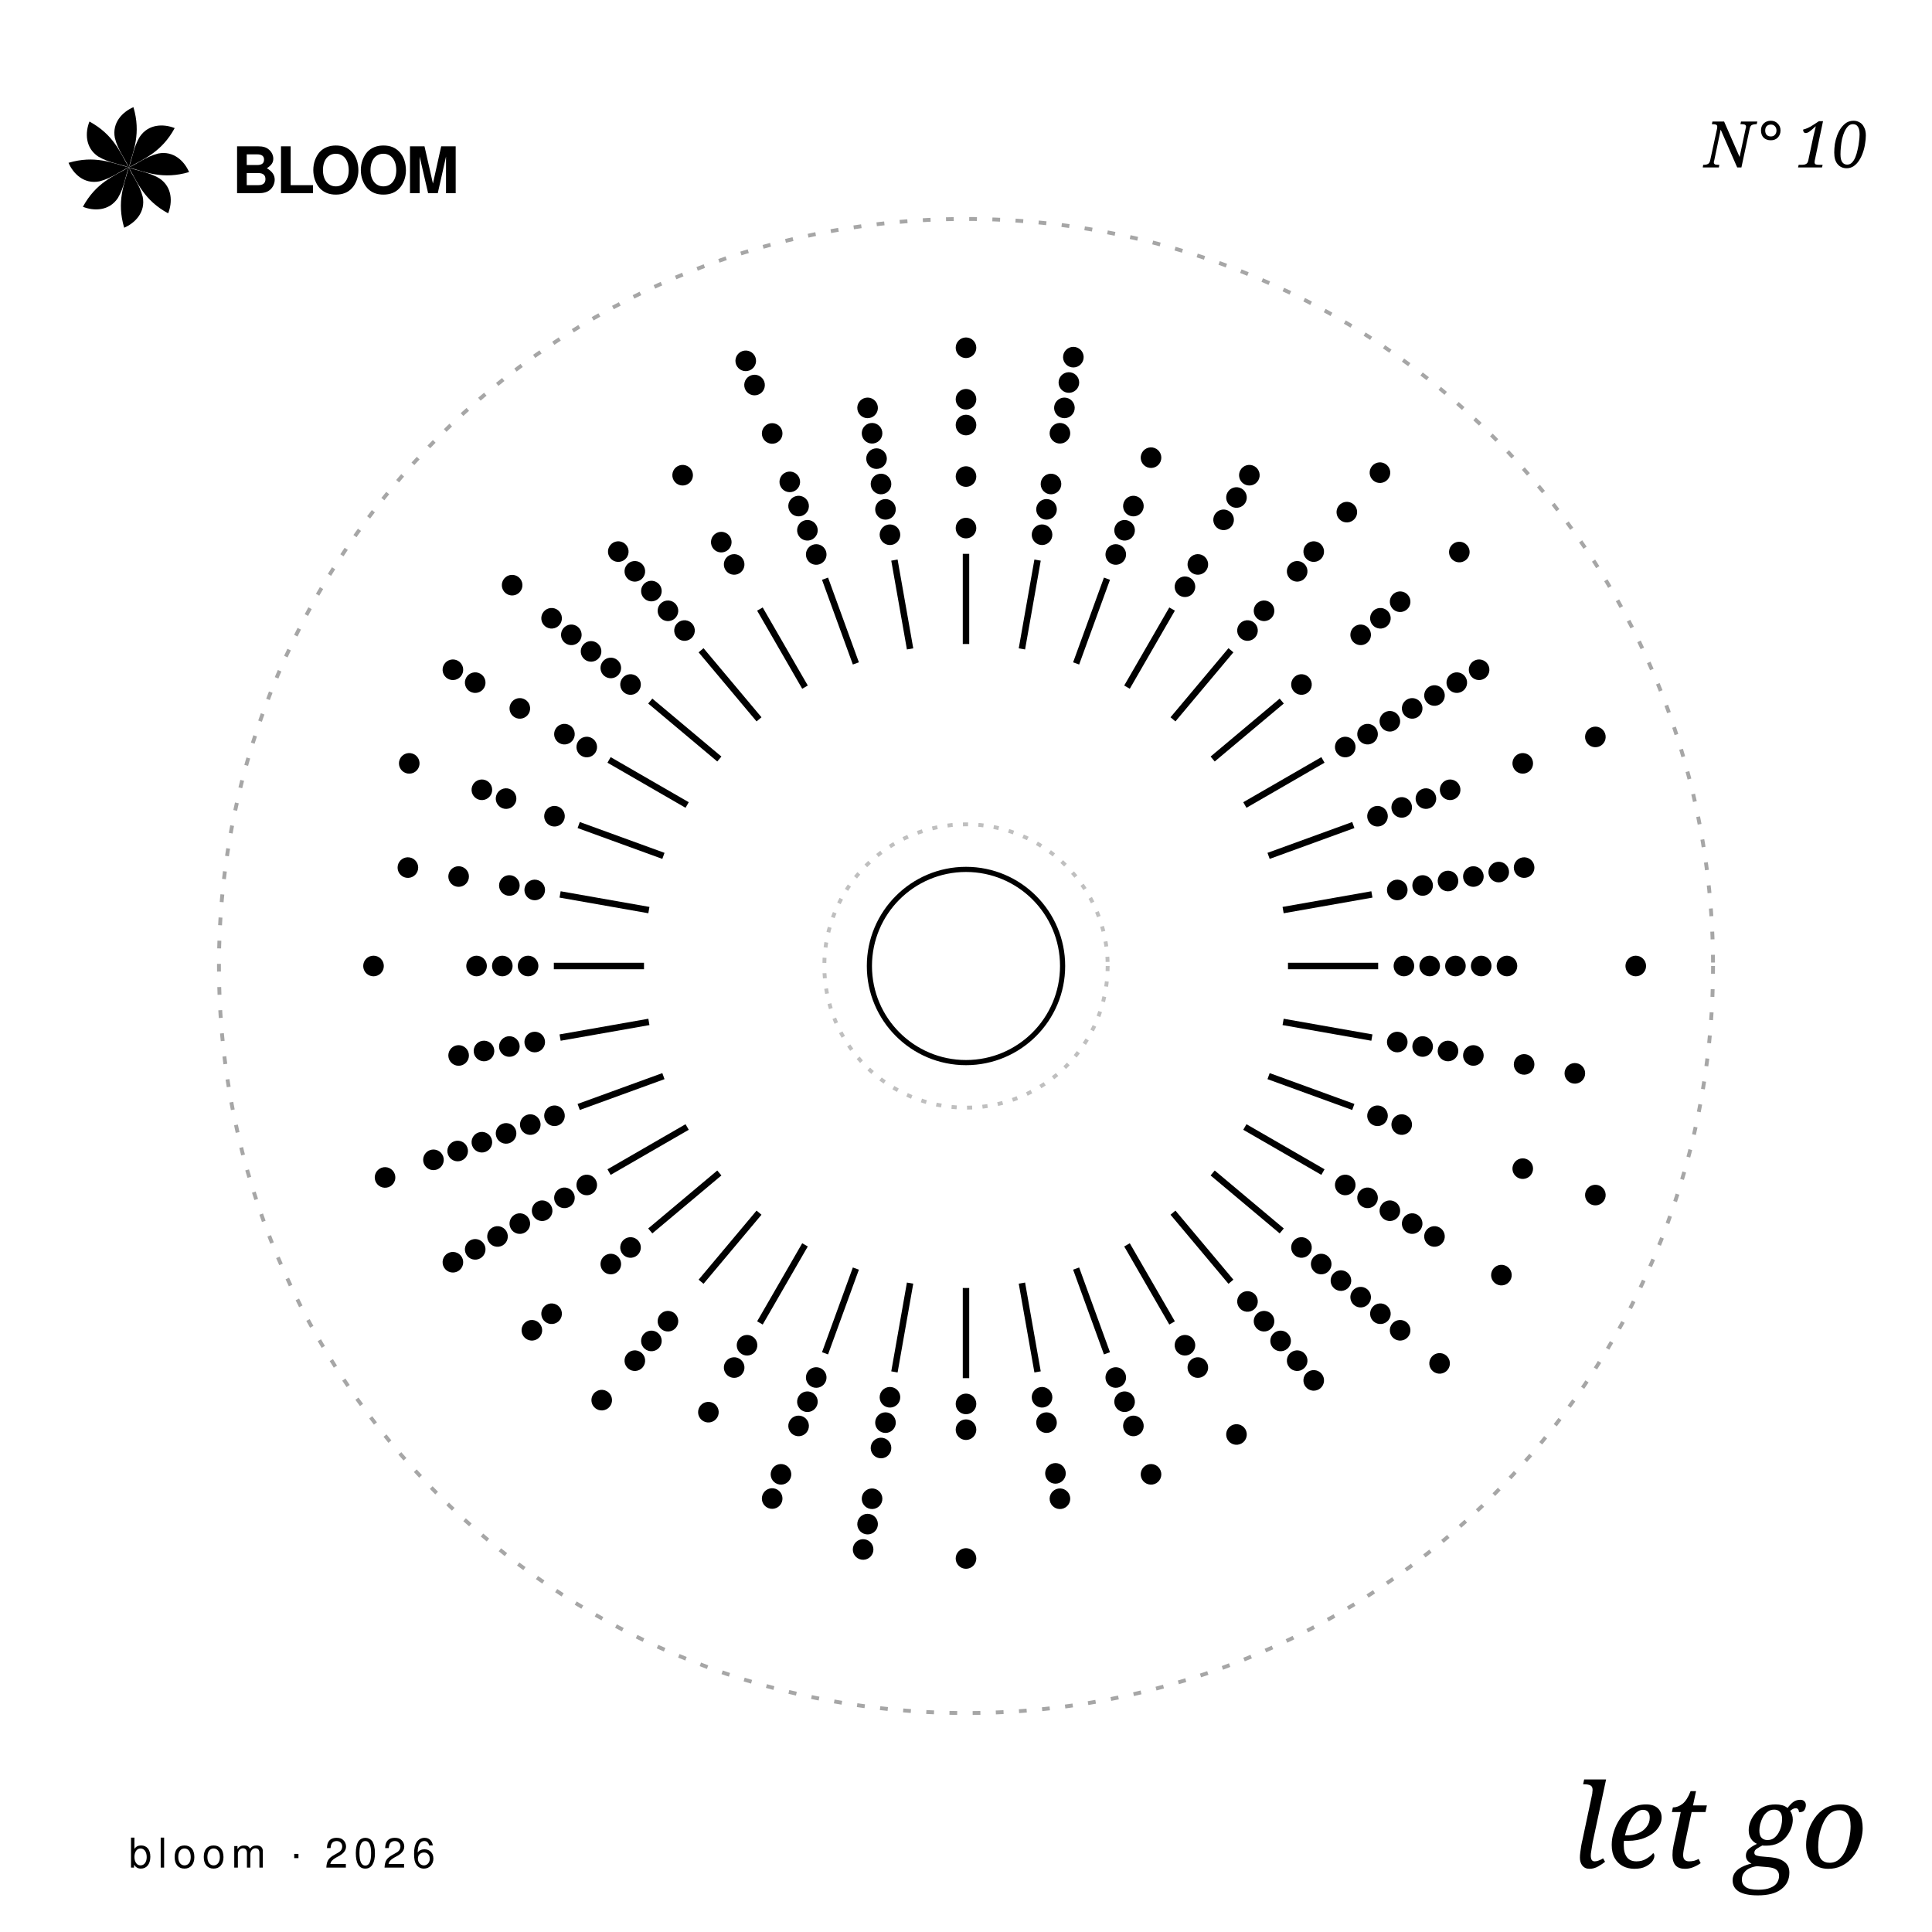
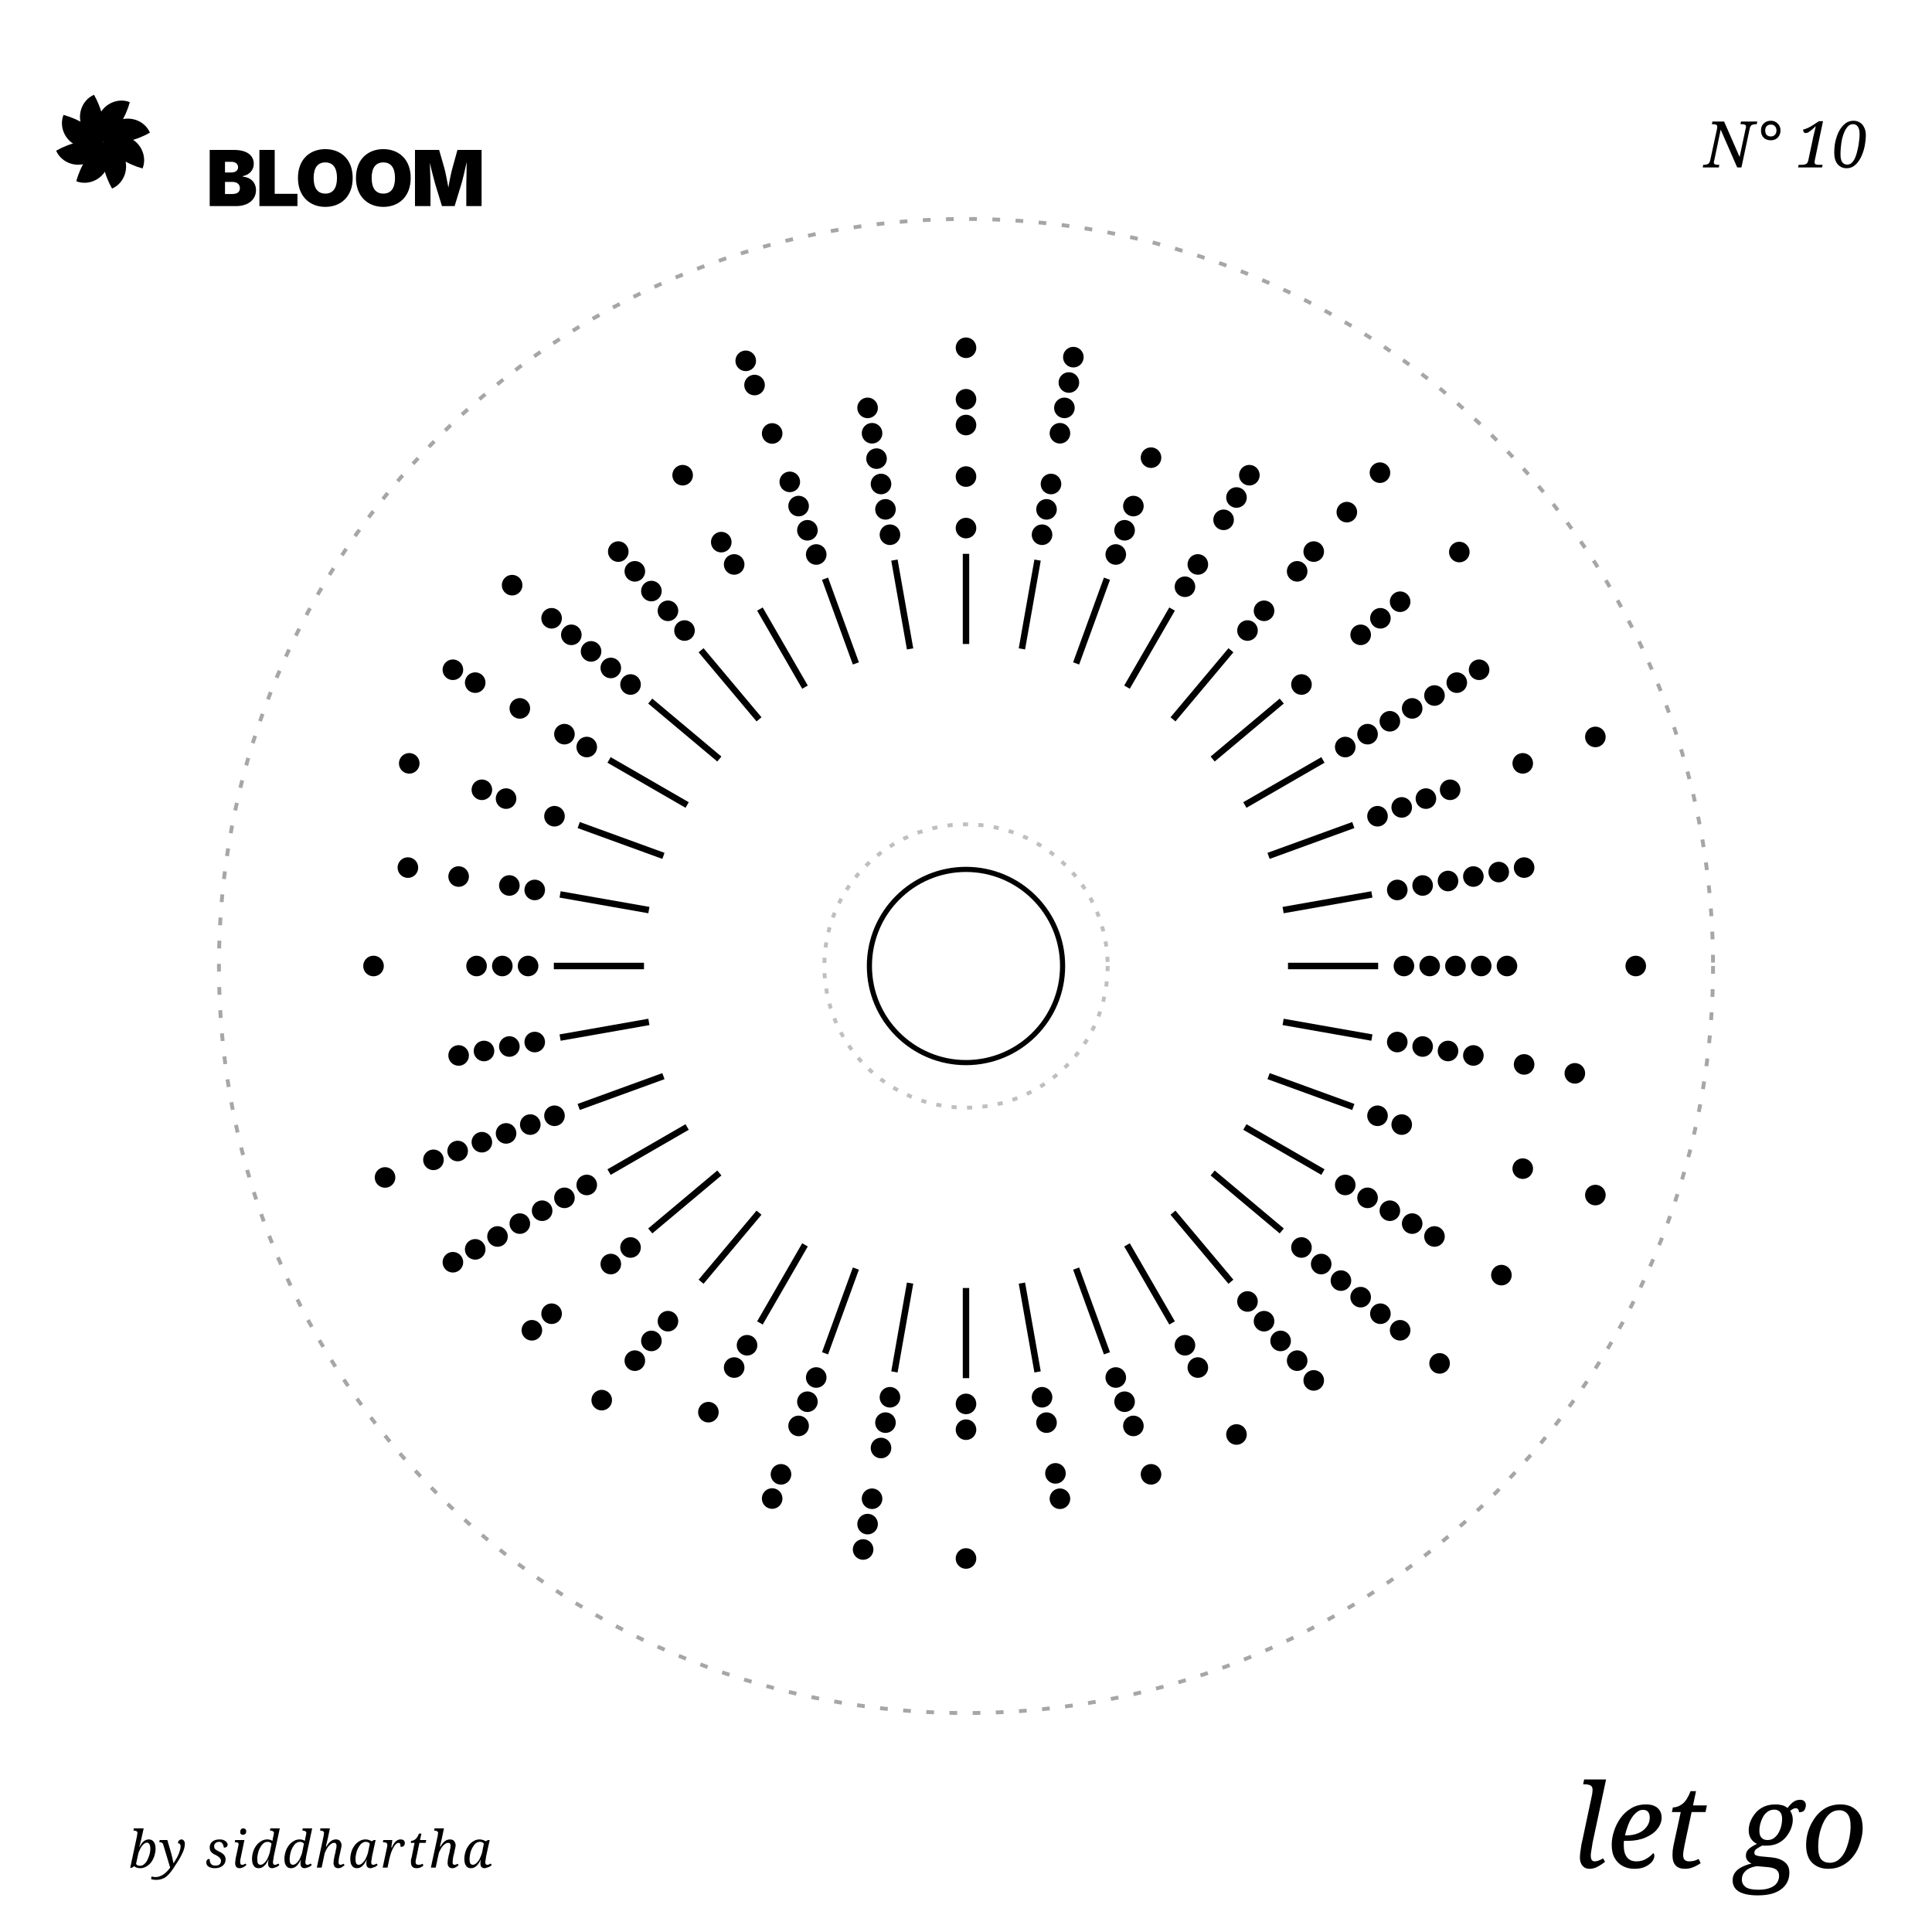
<svg xmlns="http://www.w3.org/2000/svg" viewBox="-75 -75 150 150" width="600" height="600">
  <circle r="58" fill="none" stroke="#000" stroke-width="0.3" stroke-dasharray="0.6,1.2" opacity="0.35" />
  <circle r="7.5" fill="none" stroke="#000" stroke-width="0.4" />
  <circle r="11" fill="none" stroke="#000" stroke-width="0.3" stroke-dasharray="0.4,0.8" opacity="0.25" />
  <g fill="none" stroke="#000" stroke-width="0.5">
    <line x1="0" y1="-25" x2="0" y2="-32" transform="rotate(0)" />
    <circle cx="0" cy="-34" r="0.8" fill="#000" stroke="none" transform="rotate(0)" />
    <circle cx="0" cy="-38" r="0.8" fill="#000" stroke="none" transform="rotate(0)" />
    <circle cx="0" cy="-42" r="0.8" fill="#000" stroke="none" transform="rotate(0)" />
    <circle cx="0" cy="-44" r="0.8" fill="#000" stroke="none" transform="rotate(0)" />
    <circle cx="0" cy="-48" r="0.8" fill="#000" stroke="none" transform="rotate(0)" />
    <line x1="0" y1="-25" x2="0" y2="-32" transform="rotate(10)" />
    <circle cx="0" cy="-34" r="0.8" fill="#000" stroke="none" transform="rotate(10)" />
    <circle cx="0" cy="-36" r="0.8" fill="#000" stroke="none" transform="rotate(10)" />
    <circle cx="0" cy="-38" r="0.8" fill="#000" stroke="none" transform="rotate(10)" />
    <circle cx="0" cy="-42" r="0.8" fill="#000" stroke="none" transform="rotate(10)" />
    <circle cx="0" cy="-44" r="0.8" fill="#000" stroke="none" transform="rotate(10)" />
    <circle cx="0" cy="-46" r="0.8" fill="#000" stroke="none" transform="rotate(10)" />
    <circle cx="0" cy="-48" r="0.8" fill="#000" stroke="none" transform="rotate(10)" />
    <line x1="0" y1="-25" x2="0" y2="-32" transform="rotate(20)" />
    <circle cx="0" cy="-34" r="0.8" fill="#000" stroke="none" transform="rotate(20)" />
    <circle cx="0" cy="-36" r="0.8" fill="#000" stroke="none" transform="rotate(20)" />
    <circle cx="0" cy="-38" r="0.8" fill="#000" stroke="none" transform="rotate(20)" />
    <circle cx="0" cy="-42" r="0.8" fill="#000" stroke="none" transform="rotate(20)" />
    <line x1="0" y1="-25" x2="0" y2="-32" transform="rotate(30)" />
    <circle cx="0" cy="-34" r="0.8" fill="#000" stroke="none" transform="rotate(30)" />
    <circle cx="0" cy="-36" r="0.8" fill="#000" stroke="none" transform="rotate(30)" />
    <circle cx="0" cy="-40" r="0.8" fill="#000" stroke="none" transform="rotate(30)" />
    <circle cx="0" cy="-42" r="0.8" fill="#000" stroke="none" transform="rotate(30)" />
    <circle cx="0" cy="-44" r="0.8" fill="#000" stroke="none" transform="rotate(30)" />
    <line x1="0" y1="-25" x2="0" y2="-32" transform="rotate(40)" />
    <circle cx="0" cy="-34" r="0.8" fill="#000" stroke="none" transform="rotate(40)" />
    <circle cx="0" cy="-36" r="0.8" fill="#000" stroke="none" transform="rotate(40)" />
    <circle cx="0" cy="-40" r="0.8" fill="#000" stroke="none" transform="rotate(40)" />
    <circle cx="0" cy="-42" r="0.8" fill="#000" stroke="none" transform="rotate(40)" />
    <circle cx="0" cy="-46" r="0.8" fill="#000" stroke="none" transform="rotate(40)" />
    <circle cx="0" cy="-50" r="0.8" fill="#000" stroke="none" transform="rotate(40)" />
    <line x1="0" y1="-25" x2="0" y2="-32" transform="rotate(50)" />
    <circle cx="0" cy="-34" r="0.8" fill="#000" stroke="none" transform="rotate(50)" />
    <circle cx="0" cy="-40" r="0.8" fill="#000" stroke="none" transform="rotate(50)" />
    <circle cx="0" cy="-42" r="0.8" fill="#000" stroke="none" transform="rotate(50)" />
    <circle cx="0" cy="-44" r="0.8" fill="#000" stroke="none" transform="rotate(50)" />
    <circle cx="0" cy="-50" r="0.8" fill="#000" stroke="none" transform="rotate(50)" />
    <line x1="0" y1="-25" x2="0" y2="-32" transform="rotate(60)" />
    <circle cx="0" cy="-34" r="0.8" fill="#000" stroke="none" transform="rotate(60)" />
    <circle cx="0" cy="-36" r="0.8" fill="#000" stroke="none" transform="rotate(60)" />
    <circle cx="0" cy="-38" r="0.8" fill="#000" stroke="none" transform="rotate(60)" />
    <circle cx="0" cy="-40" r="0.8" fill="#000" stroke="none" transform="rotate(60)" />
    <circle cx="0" cy="-42" r="0.8" fill="#000" stroke="none" transform="rotate(60)" />
    <circle cx="0" cy="-44" r="0.8" fill="#000" stroke="none" transform="rotate(60)" />
    <circle cx="0" cy="-46" r="0.8" fill="#000" stroke="none" transform="rotate(60)" />
    <line x1="0" y1="-25" x2="0" y2="-32" transform="rotate(70)" />
    <circle cx="0" cy="-34" r="0.8" fill="#000" stroke="none" transform="rotate(70)" />
    <circle cx="0" cy="-36" r="0.8" fill="#000" stroke="none" transform="rotate(70)" />
    <circle cx="0" cy="-38" r="0.8" fill="#000" stroke="none" transform="rotate(70)" />
    <circle cx="0" cy="-40" r="0.8" fill="#000" stroke="none" transform="rotate(70)" />
    <circle cx="0" cy="-46" r="0.8" fill="#000" stroke="none" transform="rotate(70)" />
    <circle cx="0" cy="-52" r="0.8" fill="#000" stroke="none" transform="rotate(70)" />
    <line x1="0" y1="-25" x2="0" y2="-32" transform="rotate(80)" />
    <circle cx="0" cy="-34" r="0.8" fill="#000" stroke="none" transform="rotate(80)" />
    <circle cx="0" cy="-36" r="0.8" fill="#000" stroke="none" transform="rotate(80)" />
    <circle cx="0" cy="-38" r="0.8" fill="#000" stroke="none" transform="rotate(80)" />
    <circle cx="0" cy="-40" r="0.8" fill="#000" stroke="none" transform="rotate(80)" />
    <circle cx="0" cy="-42" r="0.8" fill="#000" stroke="none" transform="rotate(80)" />
    <circle cx="0" cy="-44" r="0.8" fill="#000" stroke="none" transform="rotate(80)" />
    <line x1="0" y1="-25" x2="0" y2="-32" transform="rotate(90)" />
    <circle cx="0" cy="-34" r="0.8" fill="#000" stroke="none" transform="rotate(90)" />
    <circle cx="0" cy="-36" r="0.8" fill="#000" stroke="none" transform="rotate(90)" />
    <circle cx="0" cy="-38" r="0.8" fill="#000" stroke="none" transform="rotate(90)" />
    <circle cx="0" cy="-40" r="0.8" fill="#000" stroke="none" transform="rotate(90)" />
    <circle cx="0" cy="-42" r="0.8" fill="#000" stroke="none" transform="rotate(90)" />
    <circle cx="0" cy="-52" r="0.8" fill="#000" stroke="none" transform="rotate(90)" />
    <line x1="0" y1="-25" x2="0" y2="-32" transform="rotate(100)" />
    <circle cx="0" cy="-34" r="0.8" fill="#000" stroke="none" transform="rotate(100)" />
    <circle cx="0" cy="-36" r="0.8" fill="#000" stroke="none" transform="rotate(100)" />
    <circle cx="0" cy="-38" r="0.8" fill="#000" stroke="none" transform="rotate(100)" />
    <circle cx="0" cy="-40" r="0.8" fill="#000" stroke="none" transform="rotate(100)" />
    <circle cx="0" cy="-44" r="0.8" fill="#000" stroke="none" transform="rotate(100)" />
    <circle cx="0" cy="-48" r="0.8" fill="#000" stroke="none" transform="rotate(100)" />
    <line x1="0" y1="-25" x2="0" y2="-32" transform="rotate(110)" />
    <circle cx="0" cy="-34" r="0.8" fill="#000" stroke="none" transform="rotate(110)" />
    <circle cx="0" cy="-36" r="0.8" fill="#000" stroke="none" transform="rotate(110)" />
    <circle cx="0" cy="-46" r="0.8" fill="#000" stroke="none" transform="rotate(110)" />
    <circle cx="0" cy="-52" r="0.8" fill="#000" stroke="none" transform="rotate(110)" />
    <line x1="0" y1="-25" x2="0" y2="-32" transform="rotate(120)" />
    <circle cx="0" cy="-34" r="0.8" fill="#000" stroke="none" transform="rotate(120)" />
    <circle cx="0" cy="-36" r="0.8" fill="#000" stroke="none" transform="rotate(120)" />
    <circle cx="0" cy="-38" r="0.8" fill="#000" stroke="none" transform="rotate(120)" />
    <circle cx="0" cy="-40" r="0.8" fill="#000" stroke="none" transform="rotate(120)" />
    <circle cx="0" cy="-42" r="0.8" fill="#000" stroke="none" transform="rotate(120)" />
    <circle cx="0" cy="-48" r="0.8" fill="#000" stroke="none" transform="rotate(120)" />
    <line x1="0" y1="-25" x2="0" y2="-32" transform="rotate(130)" />
    <circle cx="0" cy="-34" r="0.8" fill="#000" stroke="none" transform="rotate(130)" />
    <circle cx="0" cy="-36" r="0.8" fill="#000" stroke="none" transform="rotate(130)" />
    <circle cx="0" cy="-38" r="0.8" fill="#000" stroke="none" transform="rotate(130)" />
    <circle cx="0" cy="-40" r="0.8" fill="#000" stroke="none" transform="rotate(130)" />
    <circle cx="0" cy="-42" r="0.8" fill="#000" stroke="none" transform="rotate(130)" />
    <circle cx="0" cy="-44" r="0.8" fill="#000" stroke="none" transform="rotate(130)" />
    <circle cx="0" cy="-48" r="0.8" fill="#000" stroke="none" transform="rotate(130)" />
    <line x1="0" y1="-25" x2="0" y2="-32" transform="rotate(140)" />
    <circle cx="0" cy="-34" r="0.8" fill="#000" stroke="none" transform="rotate(140)" />
    <circle cx="0" cy="-36" r="0.8" fill="#000" stroke="none" transform="rotate(140)" />
    <circle cx="0" cy="-38" r="0.8" fill="#000" stroke="none" transform="rotate(140)" />
    <circle cx="0" cy="-40" r="0.8" fill="#000" stroke="none" transform="rotate(140)" />
    <circle cx="0" cy="-42" r="0.8" fill="#000" stroke="none" transform="rotate(140)" />
    <line x1="0" y1="-25" x2="0" y2="-32" transform="rotate(150)" />
    <circle cx="0" cy="-34" r="0.8" fill="#000" stroke="none" transform="rotate(150)" />
    <circle cx="0" cy="-36" r="0.8" fill="#000" stroke="none" transform="rotate(150)" />
    <circle cx="0" cy="-42" r="0.8" fill="#000" stroke="none" transform="rotate(150)" />
    <line x1="0" y1="-25" x2="0" y2="-32" transform="rotate(160)" />
    <circle cx="0" cy="-34" r="0.8" fill="#000" stroke="none" transform="rotate(160)" />
    <circle cx="0" cy="-36" r="0.8" fill="#000" stroke="none" transform="rotate(160)" />
    <circle cx="0" cy="-38" r="0.8" fill="#000" stroke="none" transform="rotate(160)" />
    <circle cx="0" cy="-42" r="0.8" fill="#000" stroke="none" transform="rotate(160)" />
    <line x1="0" y1="-25" x2="0" y2="-32" transform="rotate(170)" />
    <circle cx="0" cy="-34" r="0.8" fill="#000" stroke="none" transform="rotate(170)" />
    <circle cx="0" cy="-36" r="0.8" fill="#000" stroke="none" transform="rotate(170)" />
    <circle cx="0" cy="-40" r="0.8" fill="#000" stroke="none" transform="rotate(170)" />
    <circle cx="0" cy="-42" r="0.8" fill="#000" stroke="none" transform="rotate(170)" />
    <line x1="0" y1="-25" x2="0" y2="-32" transform="rotate(180)" />
    <circle cx="0" cy="-34" r="0.8" fill="#000" stroke="none" transform="rotate(180)" />
    <circle cx="0" cy="-36" r="0.8" fill="#000" stroke="none" transform="rotate(180)" />
    <circle cx="0" cy="-46" r="0.8" fill="#000" stroke="none" transform="rotate(180)" />
    <line x1="0" y1="-25" x2="0" y2="-32" transform="rotate(190)" />
    <circle cx="0" cy="-34" r="0.8" fill="#000" stroke="none" transform="rotate(190)" />
    <circle cx="0" cy="-36" r="0.8" fill="#000" stroke="none" transform="rotate(190)" />
    <circle cx="0" cy="-38" r="0.8" fill="#000" stroke="none" transform="rotate(190)" />
    <circle cx="0" cy="-42" r="0.8" fill="#000" stroke="none" transform="rotate(190)" />
    <circle cx="0" cy="-44" r="0.8" fill="#000" stroke="none" transform="rotate(190)" />
    <circle cx="0" cy="-46" r="0.8" fill="#000" stroke="none" transform="rotate(190)" />
    <line x1="0" y1="-25" x2="0" y2="-32" transform="rotate(200)" />
    <circle cx="0" cy="-34" r="0.8" fill="#000" stroke="none" transform="rotate(200)" />
    <circle cx="0" cy="-36" r="0.8" fill="#000" stroke="none" transform="rotate(200)" />
    <circle cx="0" cy="-38" r="0.8" fill="#000" stroke="none" transform="rotate(200)" />
    <circle cx="0" cy="-42" r="0.8" fill="#000" stroke="none" transform="rotate(200)" />
    <circle cx="0" cy="-44" r="0.8" fill="#000" stroke="none" transform="rotate(200)" />
    <line x1="0" y1="-25" x2="0" y2="-32" transform="rotate(210)" />
    <circle cx="0" cy="-34" r="0.8" fill="#000" stroke="none" transform="rotate(210)" />
    <circle cx="0" cy="-36" r="0.8" fill="#000" stroke="none" transform="rotate(210)" />
    <circle cx="0" cy="-40" r="0.8" fill="#000" stroke="none" transform="rotate(210)" />
    <line x1="0" y1="-25" x2="0" y2="-32" transform="rotate(220)" />
    <circle cx="0" cy="-36" r="0.8" fill="#000" stroke="none" transform="rotate(220)" />
    <circle cx="0" cy="-38" r="0.8" fill="#000" stroke="none" transform="rotate(220)" />
    <circle cx="0" cy="-40" r="0.8" fill="#000" stroke="none" transform="rotate(220)" />
    <circle cx="0" cy="-44" r="0.8" fill="#000" stroke="none" transform="rotate(220)" />
    <line x1="0" y1="-25" x2="0" y2="-32" transform="rotate(230)" />
    <circle cx="0" cy="-34" r="0.8" fill="#000" stroke="none" transform="rotate(230)" />
    <circle cx="0" cy="-36" r="0.8" fill="#000" stroke="none" transform="rotate(230)" />
    <circle cx="0" cy="-42" r="0.8" fill="#000" stroke="none" transform="rotate(230)" />
    <circle cx="0" cy="-44" r="0.8" fill="#000" stroke="none" transform="rotate(230)" />
    <line x1="0" y1="-25" x2="0" y2="-32" transform="rotate(240)" />
    <circle cx="0" cy="-34" r="0.8" fill="#000" stroke="none" transform="rotate(240)" />
    <circle cx="0" cy="-36" r="0.8" fill="#000" stroke="none" transform="rotate(240)" />
    <circle cx="0" cy="-38" r="0.8" fill="#000" stroke="none" transform="rotate(240)" />
    <circle cx="0" cy="-40" r="0.8" fill="#000" stroke="none" transform="rotate(240)" />
    <circle cx="0" cy="-42" r="0.8" fill="#000" stroke="none" transform="rotate(240)" />
    <circle cx="0" cy="-44" r="0.8" fill="#000" stroke="none" transform="rotate(240)" />
    <circle cx="0" cy="-46" r="0.8" fill="#000" stroke="none" transform="rotate(240)" />
    <line x1="0" y1="-25" x2="0" y2="-32" transform="rotate(250)" />
    <circle cx="0" cy="-34" r="0.8" fill="#000" stroke="none" transform="rotate(250)" />
    <circle cx="0" cy="-36" r="0.8" fill="#000" stroke="none" transform="rotate(250)" />
    <circle cx="0" cy="-38" r="0.8" fill="#000" stroke="none" transform="rotate(250)" />
    <circle cx="0" cy="-40" r="0.8" fill="#000" stroke="none" transform="rotate(250)" />
    <circle cx="0" cy="-42" r="0.8" fill="#000" stroke="none" transform="rotate(250)" />
    <circle cx="0" cy="-44" r="0.8" fill="#000" stroke="none" transform="rotate(250)" />
    <circle cx="0" cy="-48" r="0.8" fill="#000" stroke="none" transform="rotate(250)" />
    <line x1="0" y1="-25" x2="0" y2="-32" transform="rotate(260)" />
    <circle cx="0" cy="-34" r="0.8" fill="#000" stroke="none" transform="rotate(260)" />
    <circle cx="0" cy="-36" r="0.8" fill="#000" stroke="none" transform="rotate(260)" />
    <circle cx="0" cy="-38" r="0.8" fill="#000" stroke="none" transform="rotate(260)" />
    <circle cx="0" cy="-40" r="0.8" fill="#000" stroke="none" transform="rotate(260)" />
    <line x1="0" y1="-25" x2="0" y2="-32" transform="rotate(270)" />
    <circle cx="0" cy="-34" r="0.8" fill="#000" stroke="none" transform="rotate(270)" />
    <circle cx="0" cy="-36" r="0.8" fill="#000" stroke="none" transform="rotate(270)" />
    <circle cx="0" cy="-38" r="0.8" fill="#000" stroke="none" transform="rotate(270)" />
    <circle cx="0" cy="-46" r="0.8" fill="#000" stroke="none" transform="rotate(270)" />
    <line x1="0" y1="-25" x2="0" y2="-32" transform="rotate(280)" />
    <circle cx="0" cy="-34" r="0.8" fill="#000" stroke="none" transform="rotate(280)" />
    <circle cx="0" cy="-36" r="0.8" fill="#000" stroke="none" transform="rotate(280)" />
    <circle cx="0" cy="-40" r="0.8" fill="#000" stroke="none" transform="rotate(280)" />
    <circle cx="0" cy="-44" r="0.8" fill="#000" stroke="none" transform="rotate(280)" />
    <line x1="0" y1="-25" x2="0" y2="-32" transform="rotate(290)" />
    <circle cx="0" cy="-34" r="0.8" fill="#000" stroke="none" transform="rotate(290)" />
    <circle cx="0" cy="-38" r="0.8" fill="#000" stroke="none" transform="rotate(290)" />
    <circle cx="0" cy="-40" r="0.8" fill="#000" stroke="none" transform="rotate(290)" />
    <circle cx="0" cy="-46" r="0.8" fill="#000" stroke="none" transform="rotate(290)" />
    <line x1="0" y1="-25" x2="0" y2="-32" transform="rotate(300)" />
    <circle cx="0" cy="-34" r="0.8" fill="#000" stroke="none" transform="rotate(300)" />
    <circle cx="0" cy="-36" r="0.8" fill="#000" stroke="none" transform="rotate(300)" />
    <circle cx="0" cy="-40" r="0.8" fill="#000" stroke="none" transform="rotate(300)" />
    <circle cx="0" cy="-44" r="0.8" fill="#000" stroke="none" transform="rotate(300)" />
    <circle cx="0" cy="-46" r="0.8" fill="#000" stroke="none" transform="rotate(300)" />
    <line x1="0" y1="-25" x2="0" y2="-32" transform="rotate(310)" />
    <circle cx="0" cy="-34" r="0.8" fill="#000" stroke="none" transform="rotate(310)" />
    <circle cx="0" cy="-36" r="0.8" fill="#000" stroke="none" transform="rotate(310)" />
    <circle cx="0" cy="-38" r="0.8" fill="#000" stroke="none" transform="rotate(310)" />
    <circle cx="0" cy="-40" r="0.8" fill="#000" stroke="none" transform="rotate(310)" />
    <circle cx="0" cy="-42" r="0.8" fill="#000" stroke="none" transform="rotate(310)" />
    <circle cx="0" cy="-46" r="0.8" fill="#000" stroke="none" transform="rotate(310)" />
    <line x1="0" y1="-25" x2="0" y2="-32" transform="rotate(320)" />
    <circle cx="0" cy="-34" r="0.8" fill="#000" stroke="none" transform="rotate(320)" />
    <circle cx="0" cy="-36" r="0.8" fill="#000" stroke="none" transform="rotate(320)" />
    <circle cx="0" cy="-38" r="0.8" fill="#000" stroke="none" transform="rotate(320)" />
    <circle cx="0" cy="-40" r="0.8" fill="#000" stroke="none" transform="rotate(320)" />
    <circle cx="0" cy="-42" r="0.8" fill="#000" stroke="none" transform="rotate(320)" />
    <line x1="0" y1="-25" x2="0" y2="-32" transform="rotate(330)" />
    <circle cx="0" cy="-36" r="0.8" fill="#000" stroke="none" transform="rotate(330)" />
    <circle cx="0" cy="-38" r="0.8" fill="#000" stroke="none" transform="rotate(330)" />
    <circle cx="0" cy="-44" r="0.8" fill="#000" stroke="none" transform="rotate(330)" />
    <line x1="0" y1="-25" x2="0" y2="-32" transform="rotate(340)" />
    <circle cx="0" cy="-34" r="0.8" fill="#000" stroke="none" transform="rotate(340)" />
    <circle cx="0" cy="-36" r="0.8" fill="#000" stroke="none" transform="rotate(340)" />
    <circle cx="0" cy="-38" r="0.8" fill="#000" stroke="none" transform="rotate(340)" />
    <circle cx="0" cy="-40" r="0.8" fill="#000" stroke="none" transform="rotate(340)" />
    <circle cx="0" cy="-44" r="0.8" fill="#000" stroke="none" transform="rotate(340)" />
    <circle cx="0" cy="-48" r="0.8" fill="#000" stroke="none" transform="rotate(340)" />
    <circle cx="0" cy="-50" r="0.8" fill="#000" stroke="none" transform="rotate(340)" />
    <line x1="0" y1="-25" x2="0" y2="-32" transform="rotate(350)" />
    <circle cx="0" cy="-34" r="0.8" fill="#000" stroke="none" transform="rotate(350)" />
    <circle cx="0" cy="-36" r="0.8" fill="#000" stroke="none" transform="rotate(350)" />
    <circle cx="0" cy="-38" r="0.8" fill="#000" stroke="none" transform="rotate(350)" />
    <circle cx="0" cy="-40" r="0.8" fill="#000" stroke="none" transform="rotate(350)" />
    <circle cx="0" cy="-42" r="0.8" fill="#000" stroke="none" transform="rotate(350)" />
    <circle cx="0" cy="-44" r="0.8" fill="#000" stroke="none" transform="rotate(350)" />
  </g>
-   <g transform="translate(-65 -62)">
-     <g transform="scale(0.06)">
-       <path d="M 0,0 C 6,-22 16,-44 6,-78 C -8,-72 -22,-58 -18,-38 C -14,-22 -4,-10 0,0 Z" fill="#000" stroke="none" transform="rotate(0)" />
-       <path d="M 0,0 C 6,-22 16,-44 6,-78 C -8,-72 -22,-58 -18,-38 C -14,-22 -4,-10 0,0 Z" fill="#000" stroke="none" transform="rotate(45)" />
-       <path d="M 0,0 C 6,-22 16,-44 6,-78 C -8,-72 -22,-58 -18,-38 C -14,-22 -4,-10 0,0 Z" fill="#000" stroke="none" transform="rotate(90)" />
-       <path d="M 0,0 C 6,-22 16,-44 6,-78 C -8,-72 -22,-58 -18,-38 C -14,-22 -4,-10 0,0 Z" fill="#000" stroke="none" transform="rotate(135)" />
-       <path d="M 0,0 C 6,-22 16,-44 6,-78 C -8,-72 -22,-58 -18,-38 C -14,-22 -4,-10 0,0 Z" fill="#000" stroke="none" transform="rotate(180)" />
-       <path d="M 0,0 C 6,-22 16,-44 6,-78 C -8,-72 -22,-58 -18,-38 C -14,-22 -4,-10 0,0 Z" fill="#000" stroke="none" transform="rotate(225)" />
-       <path d="M 0,0 C 6,-22 16,-44 6,-78 C -8,-72 -22,-58 -18,-38 C -14,-22 -4,-10 0,0 Z" fill="#000" stroke="none" transform="rotate(270)" />
-       <path d="M 0,0 C 6,-22 16,-44 6,-78 C -8,-72 -22,-58 -18,-38 C -14,-22 -4,-10 0,0 Z" fill="#000" stroke="none" transform="rotate(315)" />
+   <g transform="translate(-67 -62)">
+     <g transform="translate(0 -2) scale(0.07)">
+       <path d="M 0,0 C 4,-18 -2,-38 -10,-52 C -24,-46 -30,-28 -22,-14 C -14,-6 -5,-3 0,0 Z" fill="#000" stroke="none" transform="rotate(0)" />
+       <path d="M 0,0 C 4,-18 -2,-38 -10,-52 C -24,-46 -30,-28 -22,-14 C -14,-6 -5,-3 0,0 Z" fill="#000" stroke="none" transform="rotate(45)" />
+       <path d="M 0,0 C 4,-18 -2,-38 -10,-52 C -24,-46 -30,-28 -22,-14 C -14,-6 -5,-3 0,0 Z" fill="#000" stroke="none" transform="rotate(90)" />
+       <path d="M 0,0 C 4,-18 -2,-38 -10,-52 C -24,-46 -30,-28 -22,-14 C -14,-6 -5,-3 0,0 Z" fill="#000" stroke="none" transform="rotate(135)" />
+       <path d="M 0,0 C 4,-18 -2,-38 -10,-52 C -24,-46 -30,-28 -22,-14 C -14,-6 -5,-3 0,0 Z" fill="#000" stroke="none" transform="rotate(180)" />
+       <path d="M 0,0 C 4,-18 -2,-38 -10,-52 C -24,-46 -30,-28 -22,-14 C -14,-6 -5,-3 0,0 Z" fill="#000" stroke="none" transform="rotate(225)" />
+       <path d="M 0,0 C 4,-18 -2,-38 -10,-52 C -24,-46 -30,-28 -22,-14 C -14,-6 -5,-3 0,0 Z" fill="#000" stroke="none" transform="rotate(270)" />
+       <path d="M 0,0 C 4,-18 -2,-38 -10,-52 C -24,-46 -30,-28 -22,-14 C -14,-6 -5,-3 0,0 Z" fill="#000" stroke="none" transform="rotate(315)" />
    </g>
-     <text x="8" y="2" font-family="Helvetica, Arial Black, sans-serif" font-weight="900" font-size="5" letter-spacing="-0.2" fill="#000">BLOOM</text>
+     <text x="8" y="3" font-family="Avenir Next Rounded Bold, Helvetica Rounded, SF Pro Rounded, Inter, sans-serif" font-weight="900" font-size="6" letter-spacing="-0.15" fill="#000">BLOOM</text>
  </g>
  <text x="70" y="-62" text-anchor="end" font-family="EB Garamond, Georgia, serif" font-style="italic" font-size="5" fill="#000">N° 10</text>
-   <text x="-65" y="70" font-family="Helvetica, Arial, sans-serif" font-size="3.2" letter-spacing="0.15em" fill="#000">bloom · 2026</text>
+   <text x="-65" y="70" font-family="EB Garamond, Georgia, serif" font-style="italic" font-size="4" letter-spacing="0.05em" fill="#000">by siddhartha</text>
  <text x="70" y="70" text-anchor="end" font-family="EB Garamond, Georgia, serif" font-style="italic" font-size="9" fill="#000">let go</text>
</svg>
